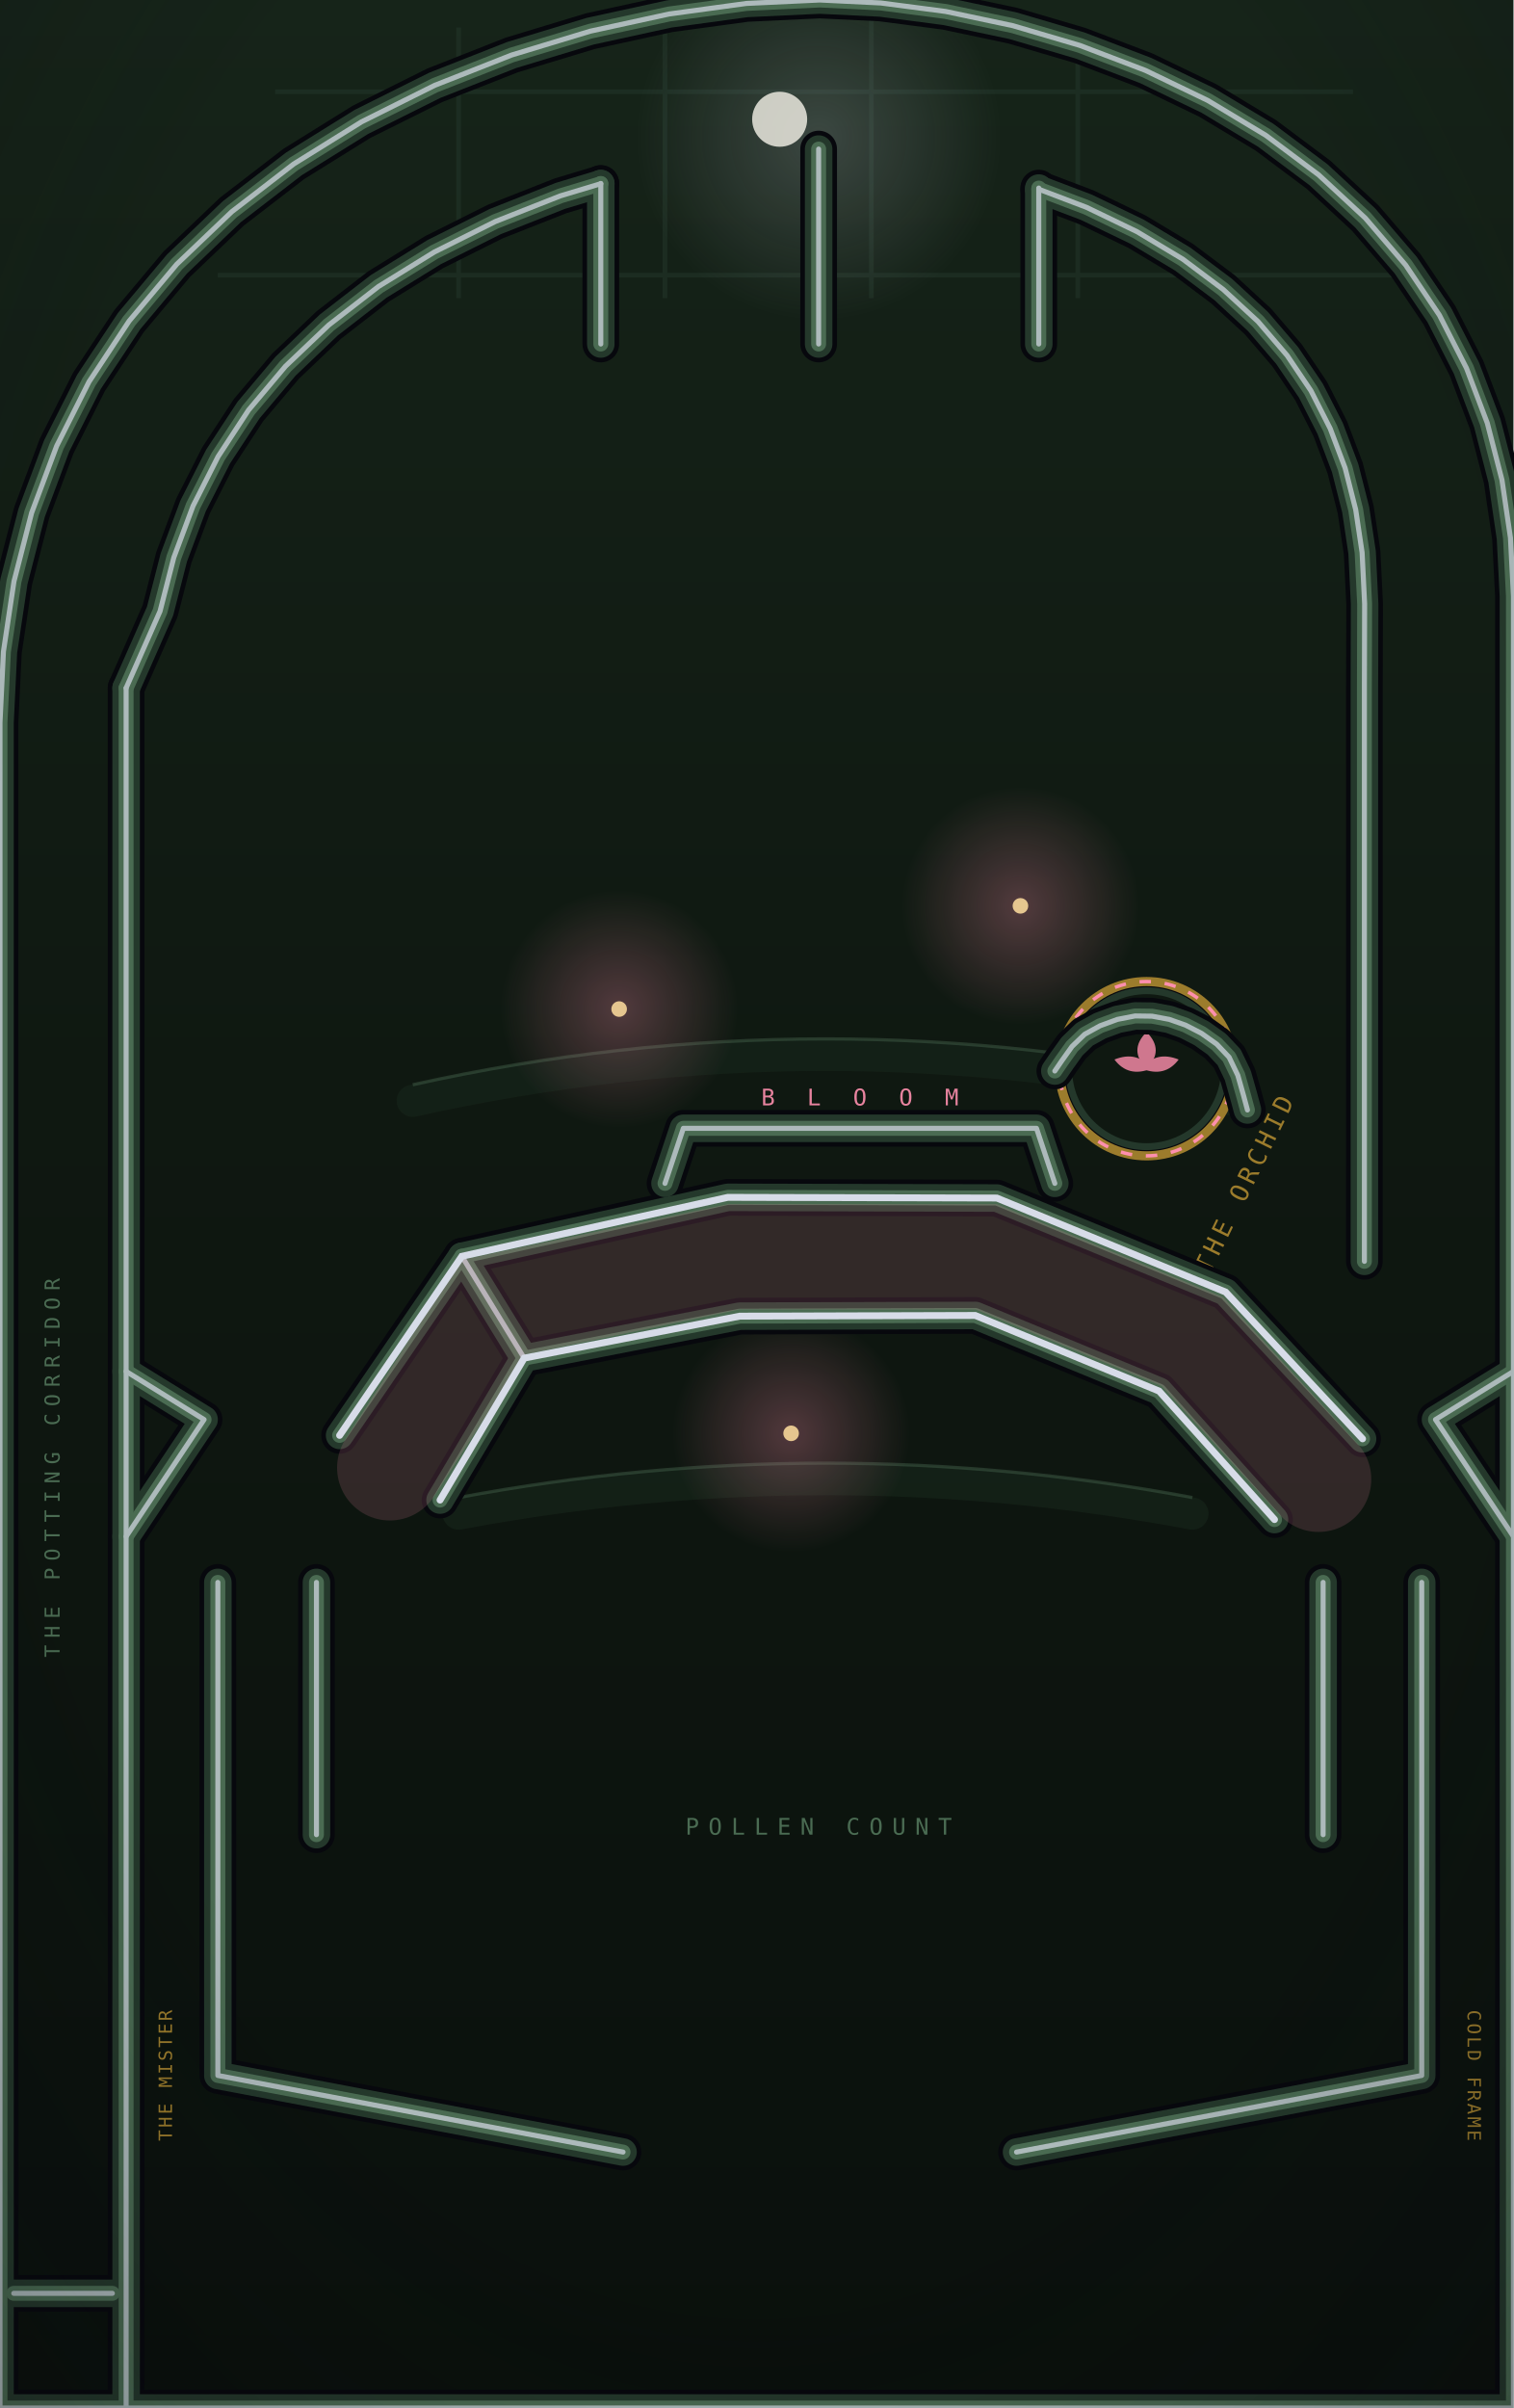
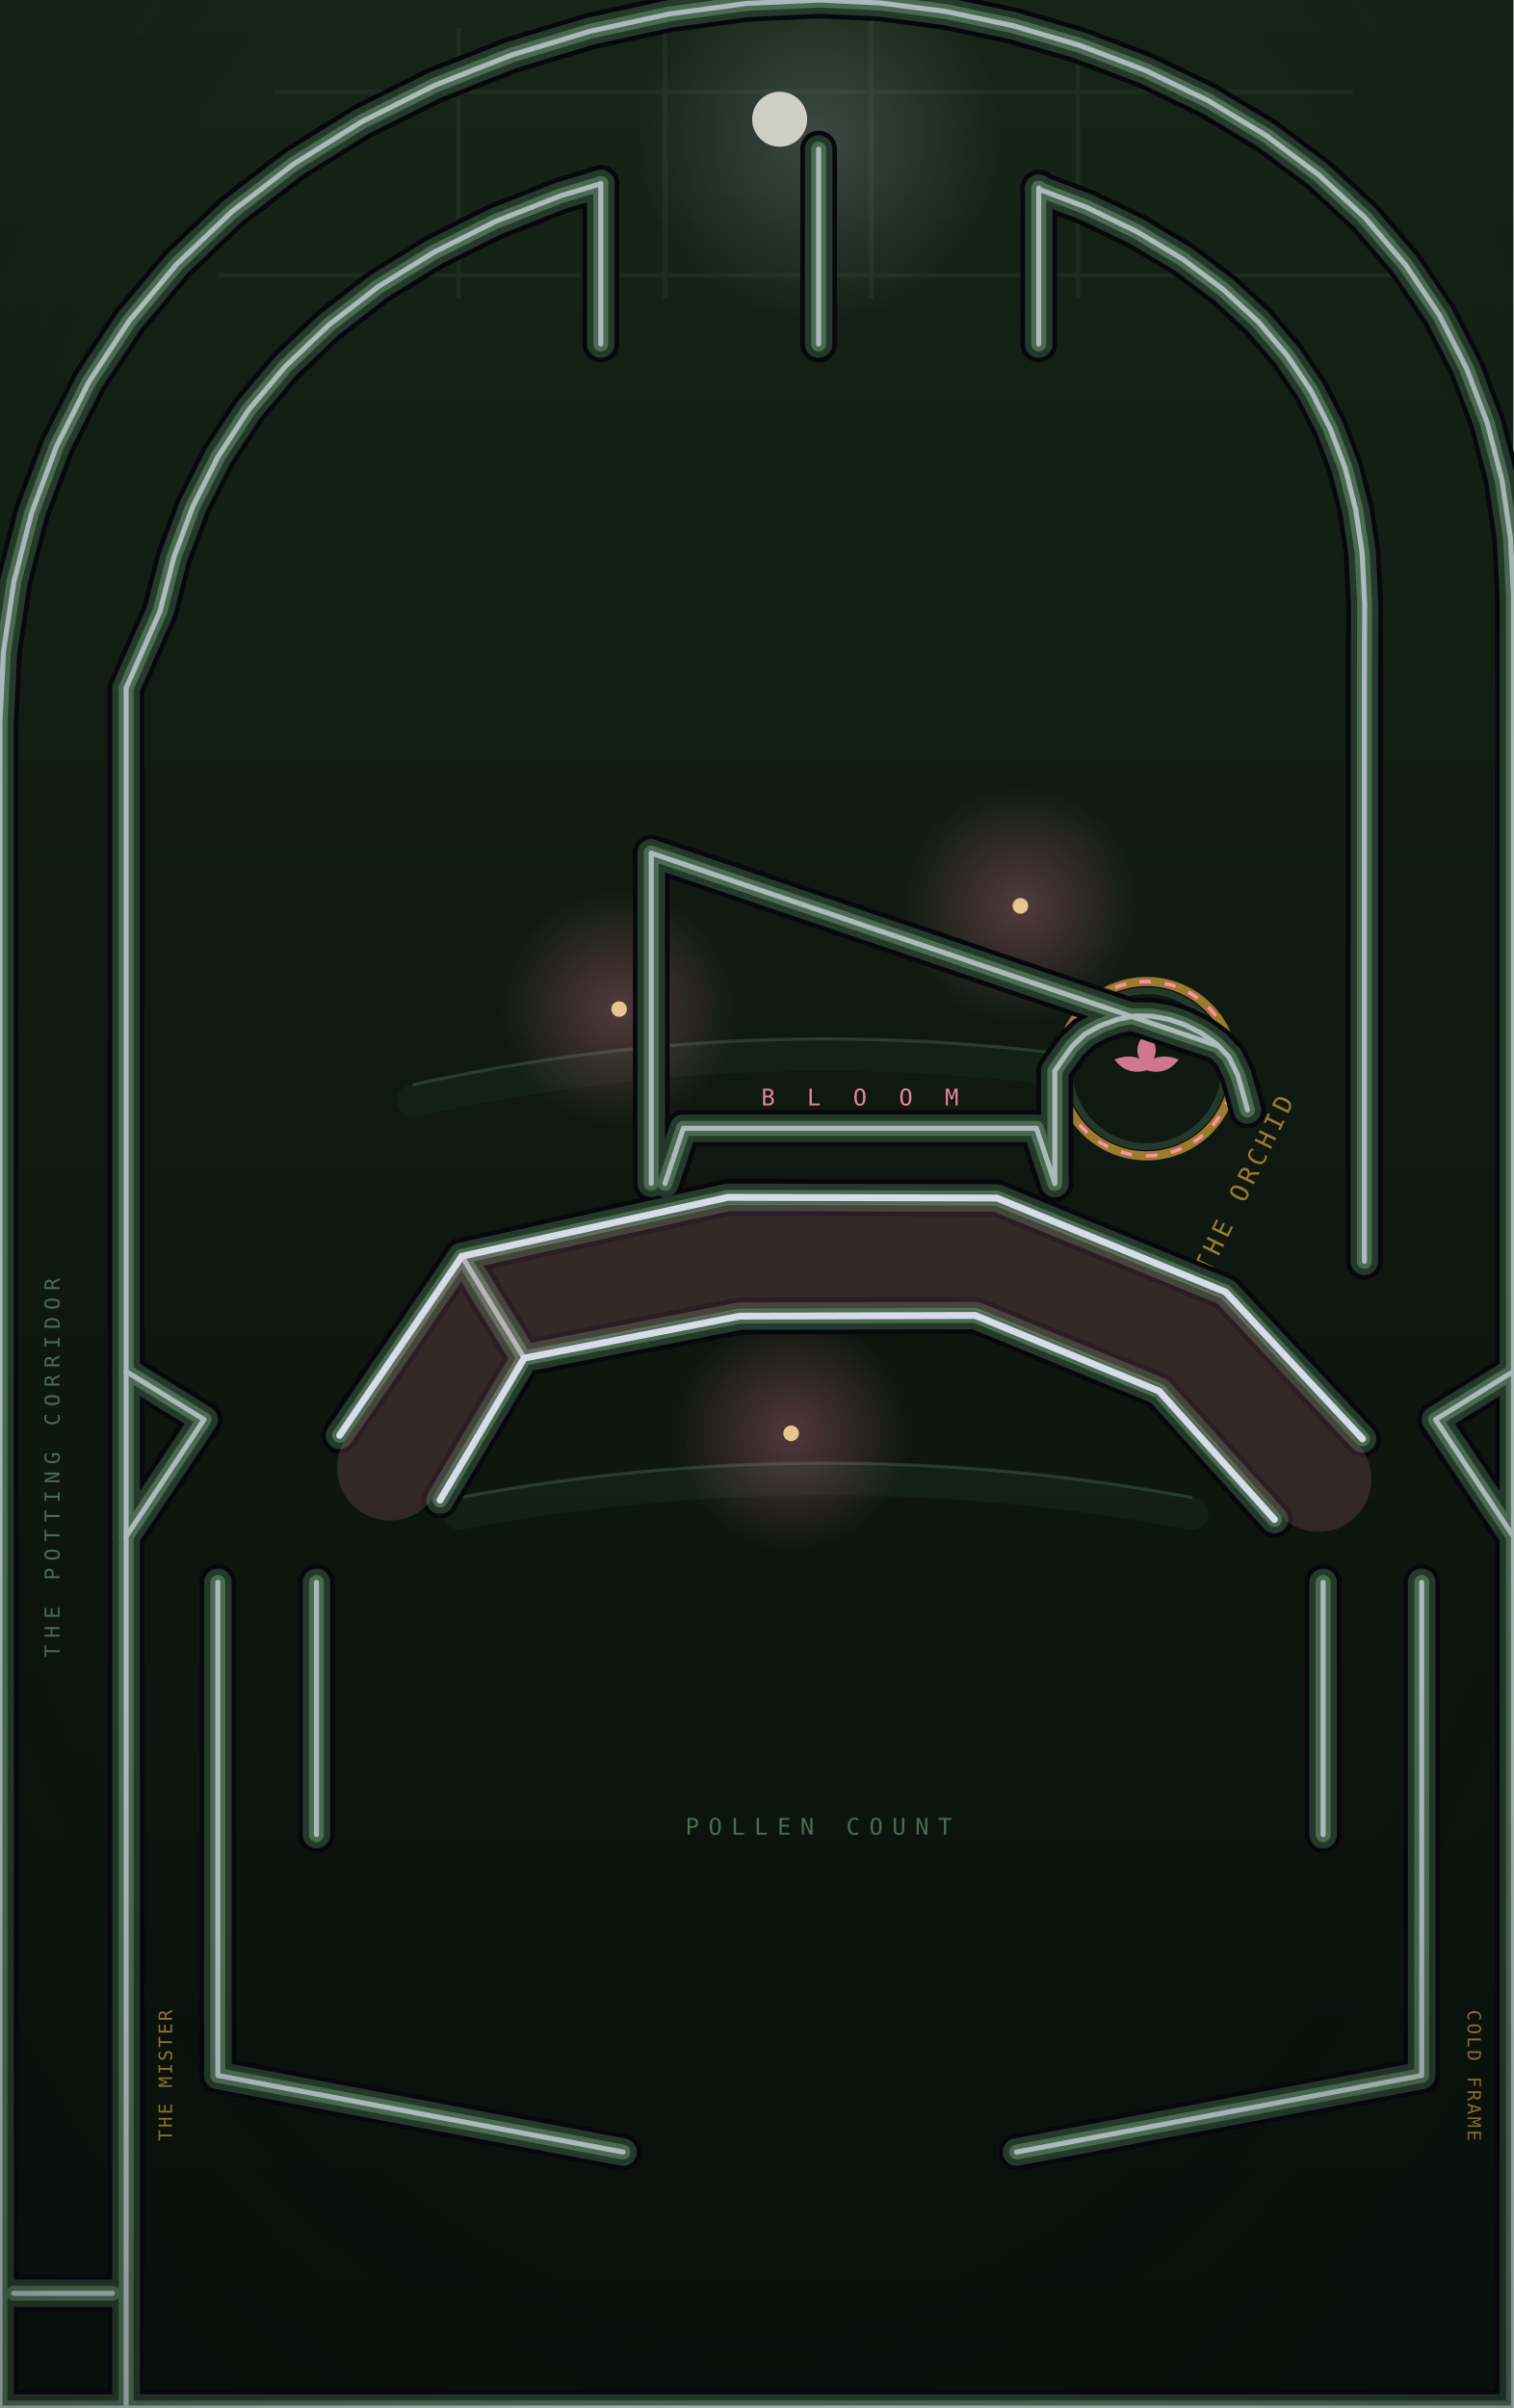
<svg xmlns="http://www.w3.org/2000/svg" viewBox="0 0 660 1050" width="660" height="1050">
  <defs>
    <linearGradient id="consGrad" x1="0" y1="0" x2="0" y2="1">
      <stop offset="0" stop-color="#162419" />
      <stop offset="0.45" stop-color="#0f1811" />
      <stop offset="1" stop-color="#0a100c" />
    </linearGradient>
    <radialGradient id="vignette" cx="0.5" cy="0.42" r="0.85">
      <stop offset="0.6" stop-color="#07080d" stop-opacity="0" />
      <stop offset="1" stop-color="#07080d" stop-opacity="0.34" />
    </radialGradient>
    <radialGradient id="lampGlow" cx="0.5" cy="0.5" r="0.5">
      <stop offset="0" stop-color="#ff8fae" stop-opacity="0.28" />
      <stop offset="1" stop-color="#ff8fae" stop-opacity="0" />
    </radialGradient>
    <radialGradient id="moonPane" cx="0.5" cy="0.5" r="0.5">
      <stop offset="0" stop-color="#d7dce8" stop-opacity="0.2" />
      <stop offset="1" stop-color="#d7dce8" stop-opacity="0" />
    </radialGradient>
  </defs>
  <g id="art-field">
    <rect x="0" y="0" width="660" height="1050" fill="url(#consGrad)" />
    <g stroke="#24382b" stroke-width="2" opacity="0.5">
      <path d="M 120 40 L 590 40" fill="none" />
      <path d="M 95 120 L 610 120" fill="none" />
      <line x1="200" y1="12" x2="200" y2="130" />
      <line x1="290" y1="4" x2="290" y2="130" />
      <line x1="380" y1="4" x2="380" y2="130" />
      <line x1="470" y1="12" x2="470" y2="130" />
    </g>
    <circle cx="357" cy="60" r="80" fill="url(#moonPane)" />
    <circle cx="340" cy="52" r="12" fill="#f5f2e8" opacity="0.8" />
    <g stroke="#162419" stroke-width="14" opacity="0.7" fill="none" stroke-linecap="round">
      <path d="M 180 480 Q 360 440 540 480" />
      <path d="M 200 660 Q 360 630 520 660" />
    </g>
    <g stroke="#4a6b52" stroke-width="1.4" opacity="0.4" fill="none">
      <path d="M 180 473 Q 360 433 540 473" />
      <path d="M 200 653 Q 360 623 520 653" />
    </g>
    <circle cx="270" cy="440" r="52" fill="url(#lampGlow)" />
    <circle cx="445" cy="395" r="52" fill="url(#lampGlow)" />
    <circle cx="345" cy="625" r="52" fill="url(#lampGlow)" />
    <g fill="#ffdf9e" opacity="0.85">
      <circle cx="270" cy="440" r="3.4" />
      <circle cx="445" cy="395" r="3.4" />
      <circle cx="345" cy="625" r="3.4" />
    </g>
    <text x="375" y="482" text-anchor="middle" font-family="ui-monospace, monospace" font-size="10" letter-spacing="14" fill="#ff8fae" opacity="0.9">BLOOM</text>
    <g>
      <circle cx="500" cy="466" r="40" fill="#07080d" />
      <circle cx="500" cy="466" r="34" fill="#0f1811" />
      <circle cx="500" cy="466" r="34" fill="none" stroke="#24382b" stroke-width="3" />
      <circle cx="500" cy="466" r="38" fill="none" stroke="#9c7c2c" stroke-width="4" />
      <circle cx="500" cy="466" r="38" fill="none" stroke="#ff8fae" stroke-width="1.5" stroke-dasharray="5 6" />
      <g fill="#ff8fae" opacity="0.8">
        <path d="M 500 450 q 8 8 0 16 q -8 -8 0 -16" />
        <path d="M 486 462 q 10 -4 16 4 q -10 4 -16 -4" />
        <path d="M 514 462 q -10 -4 -16 4 q 10 4 16 -4" />
      </g>
      <text x="546" y="518" text-anchor="middle" font-family="ui-monospace, monospace" font-size="11" letter-spacing="2" fill="#9c7c2c" transform="rotate(-64 546 518)">THE ORCHID</text>
    </g>
    <text x="357" y="800" text-anchor="middle" font-family="ui-monospace, monospace" font-size="10" letter-spacing="4" fill="#4a6b52">POLLEN COUNT</text>
    <text x="26" y="640" text-anchor="middle" font-family="ui-monospace, monospace" font-size="9" letter-spacing="3" fill="#4a6b52" transform="rotate(-90 26 640)">THE POTTING CORRIDOR</text>
    <text x="75" y="905" text-anchor="middle" font-family="ui-monospace, monospace" font-size="8" letter-spacing="1" fill="#9c7c2c" transform="rotate(-90 75 905)">THE MISTER</text>
    <text x="640" y="905" text-anchor="middle" font-family="ui-monospace, monospace" font-size="8" letter-spacing="1" fill="#9c7c2c" transform="rotate(90 640 905)">COLD FRAME</text>
  </g>
  <defs>
    <g id="collision-paths" fill="none">
      <path data-width="12" data-z="all" id="collision-loop-shell" d="M 0 1050 L 0.0 315 L 1.5 284.1 L 6.1 253.5 L 13.8 223.6 L 24.7 194.5 L 38.8 166.5 L 56.3 140 L 77.1 115.2 L 101.1 92.3 L 128.1 71.5 L 157.7 53.1 L 189.6 37.2 L 223.1 24 L 257.4 13.6 L 291.8 6.1 L 325.5 1.5 L 357.5 0 L 357.5 0 L 384.1 1.3 L 412.4 5 L 441.7 11.2 L 470.9 19.8 L 499.5 30.7 L 526.7 43.8 L 552.0 59 L 575.0 76.2 L 595.4 95.1 L 613.0 115.6 L 627.7 137.4 L 639.5 160.5 L 648.6 184.5 L 655.0 209.3 L 658.7 234.5 L 660.0 260 L 660 1050 Z" />
      <path data-width="12" data-z="all" id="collision-wall-lane" d="M 55 300 L 55 1050" />
      <path data-width="12" id="collision-wall-orbit-left" d="M 55.0 300.0 L 69.8 266.5 L 75.8 243.1 L 84.2 220.6 L 95.1 199.1 L 108.4 178.8 L 124.5 159.7 L 143.4 141.7 L 165.1 124.9 L 189.4 109.9 L 216.0 96.6 L 244.4 85.4 L 262.0 80.1" />
      <path data-width="12" id="collision-wall-orbit-right" d="M 453.0 82.5 L 473.8 90.4 L 495.8 101.0 L 515.8 113.0 L 533.4 126.2 L 548.6 140.2 L 561.3 155.0 L 571.7 170.4 L 580.1 186.9 L 586.6 204.1 L 591.2 222.2 L 594.0 240.9 L 595.1 263.3 L 595.0 300.0 L 595.0 550.0" />
      <path data-width="12" id="collision-wall-divider-1" d="M 262 80 L 262 150" />
      <path data-width="12" id="collision-wall-divider-2" d="M 357 65 L 357 150" />
      <path data-width="12" id="collision-wall-divider-3" d="M 453 82 L 453 150" />
      <path data-width="12" id="collision-wall-bloom-housing" d="M 290 516 L 298 492 L 452 492 L 460 516" />
+       <path data-width="12" id="collision-wall-bloom-roof" d="M 284 372 L 531 456" />
+       <path data-width="12" id="collision-wall-bloom-roof-west" d="M 284 372 L 284 516" />
+       <path data-width="12" id="collision-wall-bloom-roof-east" d="M 460 467 L 460 516" />
      <path data-width="12" id="collision-wall-orchid-hood" d="M 544 484 L 542.3 477.7 L 539.8 468.9 L 536 461 L 530.6 455.3 L 524 450.6 L 517 447 L 509.9 444.5 L 502.4 443.1 L 495 443 L 487.3 444.5 L 479.7 447.3 L 473 451 L 467.5 456.3 L 463 462.6 L 460 467" />
      <path data-width="12" id="collision-wall-deflector" d="M 55 598 L 89 619 L 55 670" />
      <path data-width="12" id="collision-wall-deflector-right" d="M 660 598 L 626 619 L 660 670" />
      <path data-width="12" id="collision-wall-guide-left" d="M 95 690 L 95 905 L 271.7 938.4" />
      <path data-width="12" id="collision-wall-guide-right" d="M 620 690 L 620 905 L 443.3 938.4" />
      <path data-width="12" id="collision-wall-splitter-left" d="M 138 690 L 138 800" />
      <path data-width="12" id="collision-wall-splitter-right" d="M 577 690 L 577 800" />
      <path data-width="12" id="collision-wall-plunger-saddle" d="M 6 1000 L 49 1000" />
      <path data-width="12" data-surface="vine" id="collision-wall-vine-rail-a" d="M 191.9 654.1 L 228.6 592.2 L 322.6 573.9 L 425.3 573.6 L 505.5 606.6 L 555.8 662.6" />
      <path data-width="12" data-surface="vine" id="collision-wall-vine-rail-b" d="M 148.1 625.9 L 201.4 547.8 L 317.4 522.1 L 434.7 522.4 L 534.5 563.4 L 594.2 627.4" />
      <path data-width="12" data-z-max="10" id="collision-wall-vine-back" d="M 228.6 592.2 L 201.4 547.8" />
    </g>
  </defs>
  <g id="art-rails" fill="none" stroke-linecap="round" stroke-linejoin="round">
    <g stroke="#07080d" stroke-width="16">
      <use href="#collision-paths" />
    </g>
    <g stroke="#24382b" stroke-width="12">
      <use href="#collision-paths" />
    </g>
    <g stroke="#4a6b52" stroke-width="6.5">
      <use href="#collision-paths" />
    </g>
    <g stroke="#d7dce8" stroke-width="2.2" opacity="0.7">
      <use href="#collision-paths" />
    </g>
  </g>
  <g id="art-rails-elevated" fill="none" stroke-linecap="round">
    <path d="M 170.0 640.0 L 215.0 570.0 L 320.0 548.0 L 430.0 548.0 L 520.0 585.0 L 575.0 645.0" stroke="#ff8fae" stroke-width="46" opacity="0.15" />
    <path d="M 191.9 654.1 L 228.6 592.2 L 322.6 573.9 L 425.3 573.6 L 505.5 606.6 L 555.8 662.6" stroke="#d7dce8" stroke-width="3" />
    <path d="M 148.1 625.9 L 201.4 547.8 L 317.4 522.1 L 434.7 522.4 L 534.5 563.4 L 594.2 627.4" stroke="#d7dce8" stroke-width="3" />
  </g>
  <rect x="0" y="0" width="660" height="1050" fill="url(#vignette)" />
  <g fill="none" stroke="none">
    <path id="height-profile-vine-a" data-layer="1" data-surface="vine" data-surface-width="52" data-height-from="0" data-height-to="32" d="M 170.0 640.0 L 215.0 570.0" />
    <path id="height-profile-vine-b" data-layer="1" data-surface="vine" data-surface-width="52" data-height-from="32" data-height-to="38" d="M 215.0 570.0 L 320.0 548.0 L 430.0 548.0 L 520.0 585.0 L 575.0 645.0" />
    <path id="height-profile-coldframe" data-layer="-1" data-height-from="-8" data-height-to="-8" d="M 640 935 L 630 1005 L 598 900 L 598 745" />
  </g>
  <g fill="none" stroke="none">
    <rect id="sensor-drain" x="55" y="1005" width="605" height="30" />
    <rect id="sensor-rollover-1" x="215" y="105" width="30" height="20" />
    <rect id="sensor-rollover-2" x="310" y="105" width="30" height="20" />
    <rect id="sensor-rollover-3" x="405" y="105" width="30" height="20" />
    <rect id="sensor-rollover-4" x="500" y="105" width="30" height="20" />
    <rect id="sensor-spinner" x="35" y="175" width="63" height="20" />
    <rect id="sensor-ramp-entry" x="597.5" y="500" width="60" height="16" />
    <rect id="sensor-ramp-exit" x="71" y="117" width="82" height="36" />
    <rect id="sensor-kicker-orchid" x="478" y="448" width="44" height="44" />
    <rect id="sensor-kicker-mister" x="59" y="940" width="34" height="35" />
    <rect id="sensor-subway-coldframe" x="624" y="920" width="34" height="34" />
    <rect id="sensor-lane-pol1" x="101" y="750" width="31" height="20" />
    <rect id="sensor-lane-pol2" x="144" y="750" width="30" height="20" />
    <rect id="sensor-lane-pol3" x="536" y="750" width="30" height="20" />
    <rect id="sensor-lane-pol4" x="583" y="750" width="31" height="20" />
    <rect id="sensor-lane-mothA" x="250" y="426" width="40" height="28" />
    <rect id="sensor-lane-mothB" x="425" y="381" width="40" height="28" />
    <rect id="sensor-lane-mothC" x="325" y="611" width="40" height="28" />
    <rect id="sensor-skill-nightshift" x="6" y="440" width="43" height="60" />
  </g>
  <g fill="none" stroke="none">
    <circle id="anchor-flipper-left" cx="268.5" cy="950" r="5" />
    <circle id="anchor-flipper-right" cx="446.5" cy="950" r="5" />
    <circle id="anchor-spawn" cx="27.5" cy="980" r="5" />
    <circle id="anchor-bumper-1" cx="300" cy="240" r="5" />
    <circle id="anchor-bumper-2" cx="415" cy="225" r="5" />
    <circle id="anchor-bumper-3" cx="360" cy="340" r="5" />
    <circle id="anchor-kicker-orchid" cx="500" cy="470" r="5" />
    <circle id="anchor-kicker-mister" cx="75" cy="680" r="5" />
  </g>
</svg>
